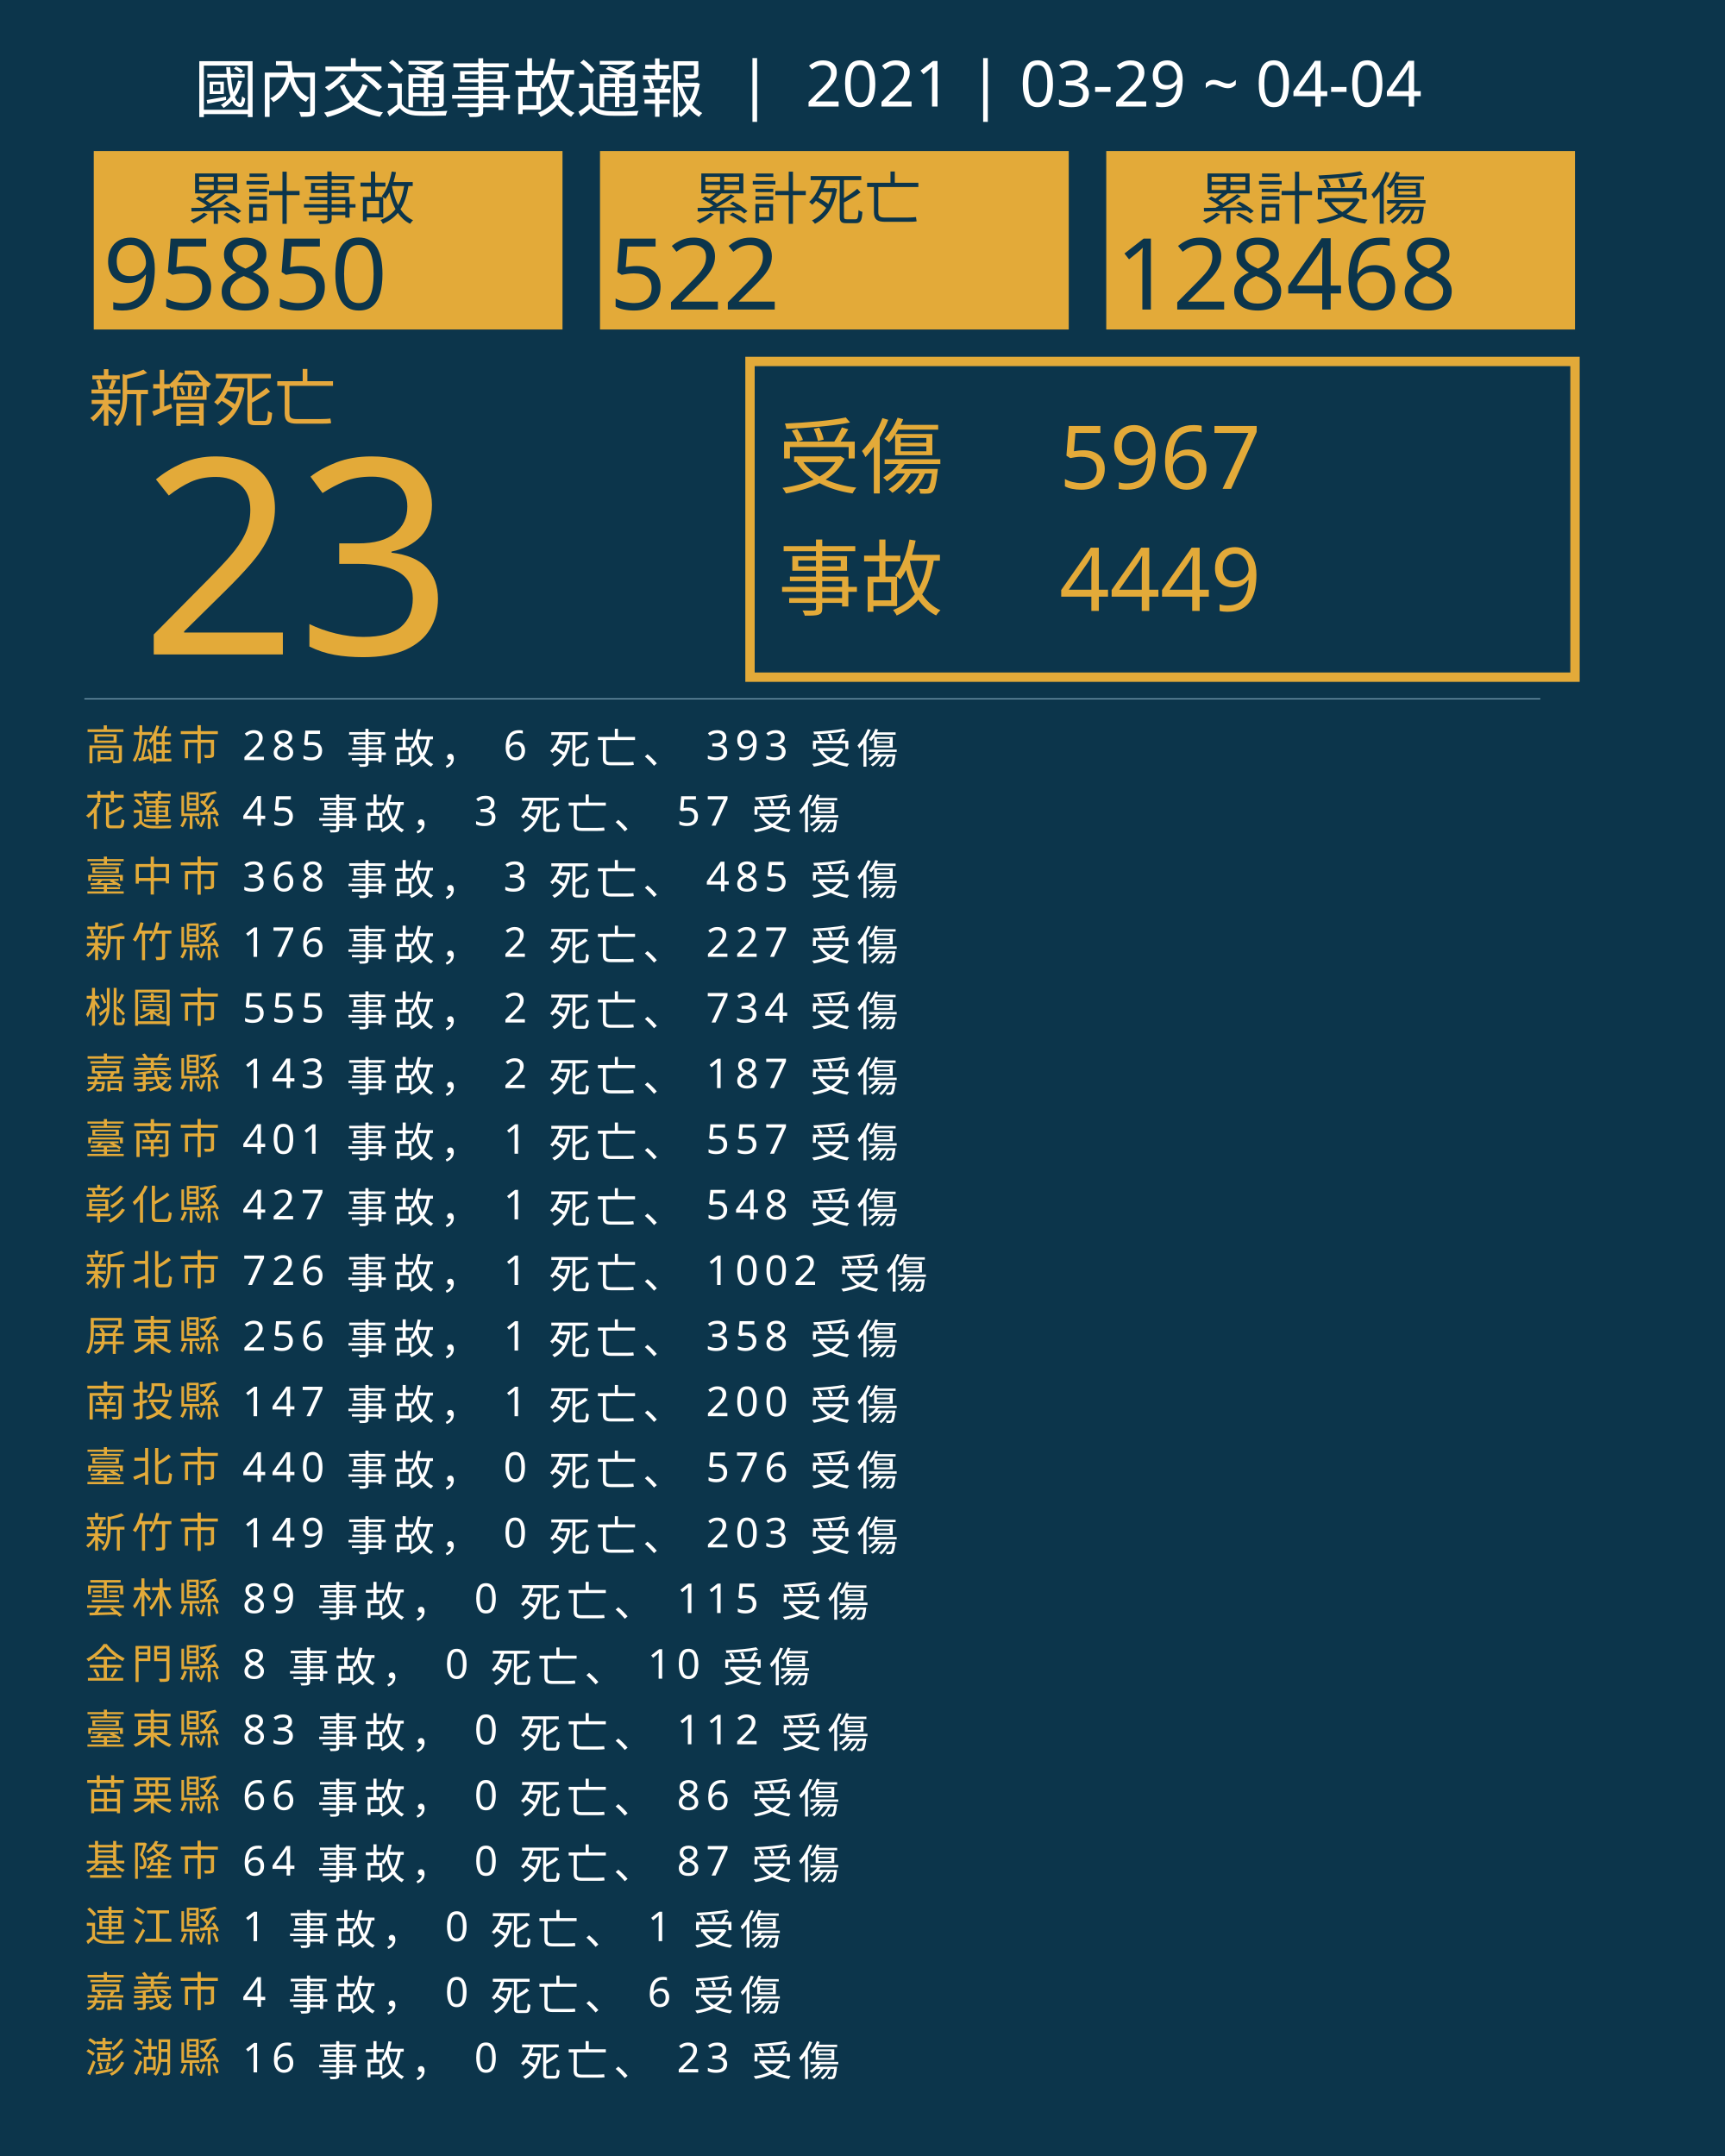
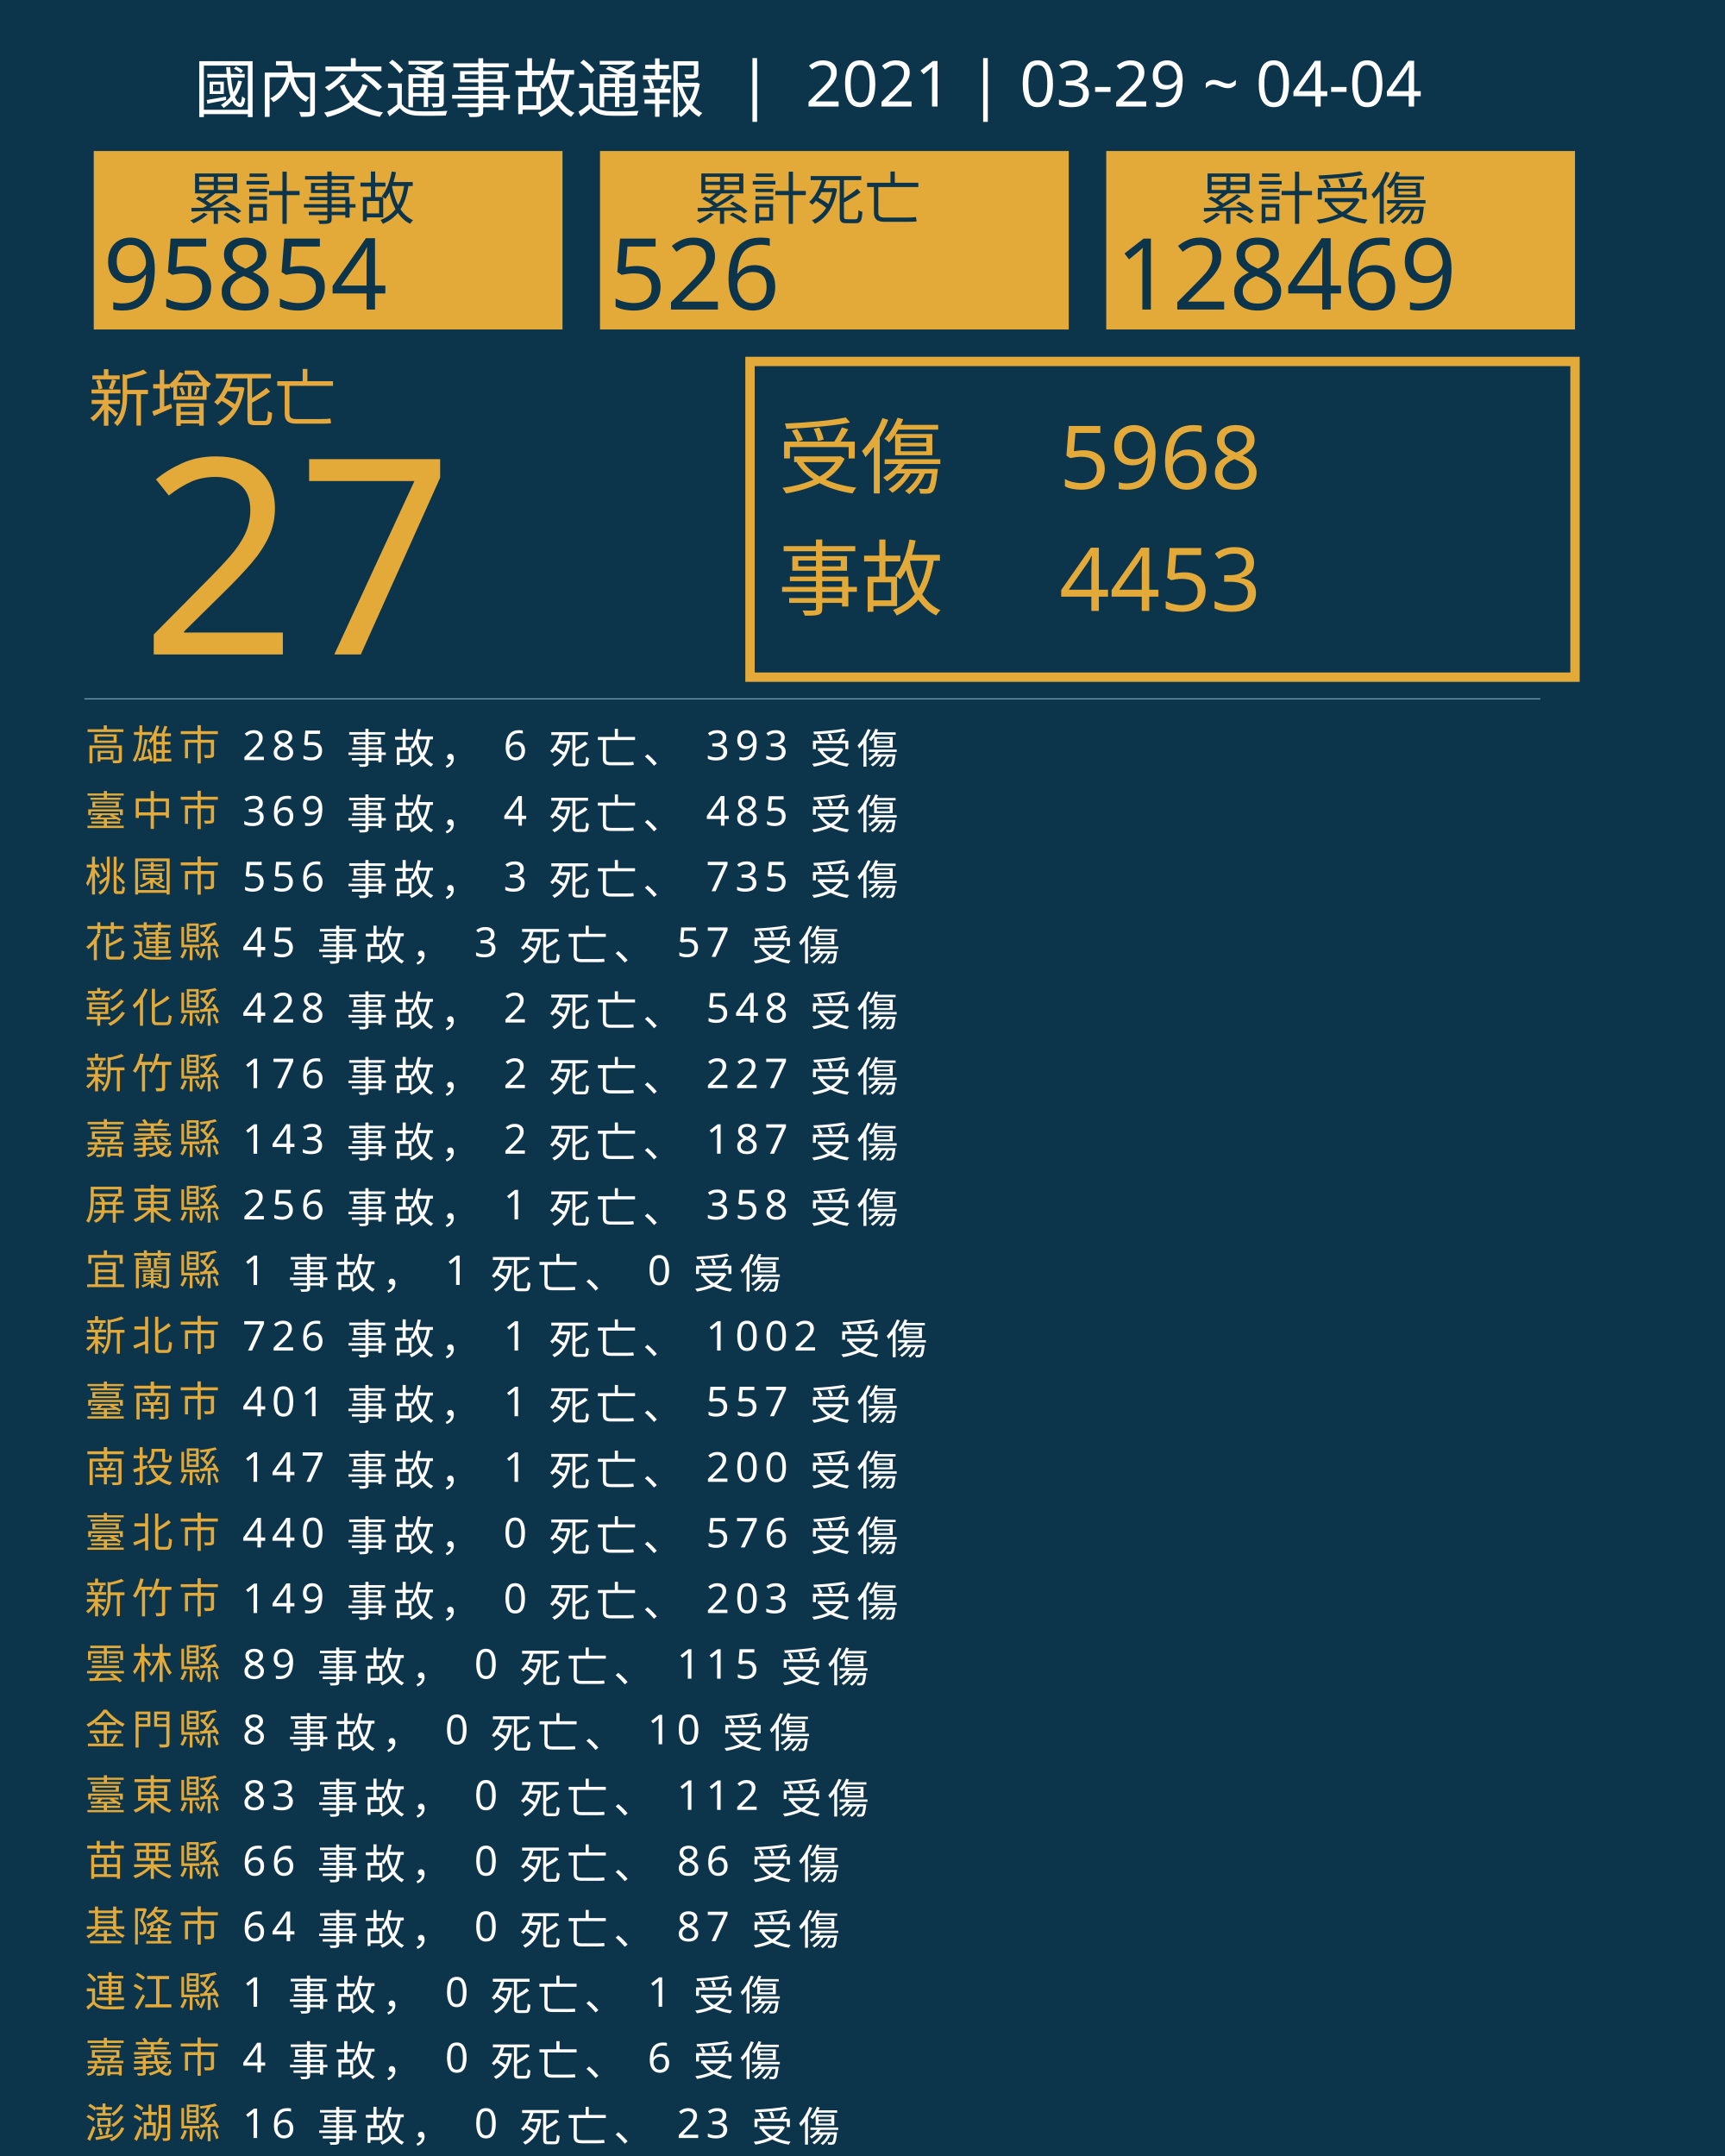
<svg xmlns="http://www.w3.org/2000/svg" version="1.1" id="圖層_1" x="0px" y="0px" viewBox="0 0 1840 2300" style="enable-background:new 0 0 1840 2300;" xml:space="preserve">
  <style type="text/css">
	.st0{fill:#0C354B;}
	.st1{fill:#E5A83D;}
	.st2{font-family:'NotoSansCJKtc-Bold-B5pc-H';}
	.st3{font-size:66px;}
	.st4{fill:#E3AA39;}
	.st5{font-family:'Arial-BoldMT';}
	.st6{font-size:291.776px;}
	.st7{fill:none;stroke:#E3AA39;stroke-miterlimit:10;stroke-width:10;}
	.st8{font-family:'NotoSansCJKtc-Light-B5pc-H';}
	.st9{font-size:88px;}
	.st10{font-family:'NotoSansCJKtc-Medium-B5pc-H';}
	.st11{font-size:94px;}
	.st12{fill:none;stroke:#8AAFC1;stroke-miterlimit:10;}
	.st13{font-size:60.649px;}
	.st14{font-size:106px;}
	.st15{fill:none;}
	.st16{font-size:44px;}
	.st17{letter-spacing:6;}
	.st18{fill:#FFFFFF;}
	.st19{letter-spacing:1;}
	.st20{font-size:68px;}
</style>
  <rect class="st0" width="1840" height="2300" />
  <text transform="matrix(1 0 0 1 94.5001 449.017)" class="st1 st2 st3">新增死亡</text>
  <g>
-     <text transform="matrix(1 0 0 1 150 698.1412)" class="st4 st5 st6">23</text>
+     <text transform="matrix(1 0 0 1 150 698.1412)" class="st4 st5 st6">27</text>
  </g>
  <g>
    <rect x="800" y="385.6" class="st7" width="880" height="336.8" />
    <g>
      <text transform="matrix(1 0 0 1 830 519.593)" class="st4 st8 st9">受傷</text>
-       <text transform="matrix(1 0 0 1 1130 521.5084)" class="st4 st10 st11">5967</text>
-       <text transform="matrix(1 0 0 1 1130 651.7274)" class="st4 st10 st11">4449</text>
+       <text transform="matrix(1 0 0 1 1130 521.5084)" class="st4 st10 st11">5968</text>
+       <text transform="matrix(1 0 0 1 1130 651.7274)" class="st4 st10 st11">4453</text>
      <text transform="matrix(1 0 0 1 830 649.4965)" class="st4 st8 st9">事故</text>
    </g>
  </g>
  <line class="st12" x1="90" y1="745.5" x2="1643" y2="745.5" />
  <g>
    <g>
      <rect x="100" y="161.1" class="st4" width="500" height="190.4" />
      <g>
        <text transform="matrix(1 0 0 1 200 233.9079)" class="st0 st10 st13">累計事故</text>
        <g>
-           <text transform="matrix(1 0 0 1 110 330.2121)" class="st0 st5 st14">95850</text>
+           <text transform="matrix(1 0 0 1 110 330.2121)" class="st0 st5 st14">95854</text>
        </g>
      </g>
    </g>
    <g>
      <rect x="640" y="161.1" class="st4" width="500" height="190.4" />
      <g>
        <text transform="matrix(1 0 0 1 740 233.908)" class="st0 st10 st13">累計死亡</text>
        <g>
-           <text transform="matrix(1 0 0 1 650 330.2122)" class="st0 st5 st14">522</text>
+           <text transform="matrix(1 0 0 1 650 330.2122)" class="st0 st5 st14">526</text>
        </g>
      </g>
    </g>
    <g>
      <rect x="1180" y="161.1" class="st4" width="500" height="190.4" />
      <g>
        <text transform="matrix(1 0 0 1 1280 233.908)" class="st0 st10 st13">累計受傷</text>
        <g>
-           <text transform="matrix(1 0 0 1 1190 330.2122)" class="st0 st5 st14">128468</text>
+           <text transform="matrix(1 0 0 1 1190 330.2122)" class="st0 st5 st14">128469</text>
        </g>
      </g>
    </g>
  </g>
  <rect x="90.6" y="772.1" class="st15" width="1141.8" height="314.8" />
  <text transform="matrix(1 0 0 1 90.5591 810.7965)">
    <tspan x="0" y="0" class="st4 st10 st16 st17">高雄市</tspan>
    <tspan x="150.6" y="0" class="st18 st10 st16 st17"> 285 事故， 6 死亡、 393 受傷</tspan>
-     <tspan x="0" y="70" class="st4 st10 st16 st17">花蓮縣</tspan>
-     <tspan x="150.6" y="70" class="st18 st10 st16 st17"> 45 事故， 3 死亡、 57 受傷</tspan>
-     <tspan x="0" y="140" class="st4 st10 st16 st17">臺中市</tspan>
-     <tspan x="150.6" y="140" class="st18 st10 st16 st17"> 368 事故， 3 死亡、 485 受傷</tspan>
-     <tspan x="0" y="210" class="st4 st10 st16 st17">新竹縣</tspan>
-     <tspan x="150.6" y="210" class="st18 st10 st16 st17"> 176 事故， 2 死亡、 227 受傷</tspan>
-     <tspan x="0" y="280" class="st4 st10 st16 st17">桃園市</tspan>
-     <tspan x="150.6" y="280" class="st18 st10 st16 st17"> 555 事故， 2 死亡、 734 受傷</tspan>
-     <tspan x="0" y="350" class="st4 st10 st16 st17">嘉義縣</tspan>
-     <tspan x="150.6" y="350" class="st18 st10 st16 st17"> 143 事故， 2 死亡、 187 受傷</tspan>
-     <tspan x="0" y="420" class="st4 st10 st16 st17">臺南市</tspan>
-     <tspan x="150.6" y="420" class="st18 st10 st16 st17"> 401 事故， 1 死亡、 557 受傷</tspan>
-     <tspan x="0" y="490" class="st4 st10 st16 st17">彰化縣</tspan>
-     <tspan x="150.6" y="490" class="st18 st10 st16 st17"> 427 事故， 1 死亡、 548 受傷</tspan>
-     <tspan x="0" y="560" class="st4 st10 st16 st17">新北市</tspan>
-     <tspan x="150.6" y="560" class="st18 st10 st16 st17"> 726 事故， 1 死亡、 1002 受傷</tspan>
-     <tspan x="0" y="630" class="st4 st10 st16 st17">屏東縣</tspan>
-     <tspan x="150.6" y="630" class="st18 st10 st16 st17"> 256 事故， 1 死亡、 358 受傷</tspan>
-     <tspan x="0" y="700" class="st4 st10 st16 st17">南投縣</tspan>
-     <tspan x="150.6" y="700" class="st18 st10 st16 st17"> 147 事故， 1 死亡、 200 受傷</tspan>
-     <tspan x="0" y="770" class="st4 st10 st16 st17">臺北市</tspan>
-     <tspan x="150.6" y="770" class="st18 st10 st16 st17"> 440 事故， 0 死亡、 576 受傷</tspan>
-     <tspan x="0" y="840" class="st4 st10 st16 st17">新竹市</tspan>
-     <tspan x="150.6" y="840" class="st18 st10 st16 st17"> 149 事故， 0 死亡、 203 受傷</tspan>
-     <tspan x="0" y="910" class="st4 st10 st16 st17">雲林縣</tspan>
-     <tspan x="150.6" y="910" class="st18 st10 st16 st17"> 89 事故， 0 死亡、 115 受傷</tspan>
-     <tspan x="0" y="980" class="st4 st10 st16 st17">金門縣</tspan>
-     <tspan x="150.6" y="980" class="st18 st10 st16 st17"> 8 事故， 0 死亡、 10 受傷</tspan>
-     <tspan x="0" y="1050" class="st4 st10 st16 st17">臺東縣</tspan>
-     <tspan x="150.6" y="1050" class="st18 st10 st16 st17"> 83 事故， 0 死亡、 112 受傷</tspan>
-     <tspan x="0" y="1120" class="st4 st10 st16 st17">苗栗縣</tspan>
-     <tspan x="150.6" y="1120" class="st18 st10 st16 st17"> 66 事故， 0 死亡、 86 受傷</tspan>
-     <tspan x="0" y="1190" class="st4 st10 st16 st17">基隆市</tspan>
-     <tspan x="150.6" y="1190" class="st18 st10 st16 st17"> 64 事故， 0 死亡、 87 受傷</tspan>
-     <tspan x="0" y="1260" class="st4 st10 st16 st17">連江縣</tspan>
-     <tspan x="150.6" y="1260" class="st18 st10 st16 st17"> 1 事故， 0 死亡、 1 受傷</tspan>
-     <tspan x="0" y="1330" class="st4 st10 st16 st17">嘉義市</tspan>
-     <tspan x="150.6" y="1330" class="st18 st10 st16 st17"> 4 事故， 0 死亡、 6 受傷</tspan>
-     <tspan x="0" y="1400" class="st4 st10 st16 st17">澎湖縣</tspan>
-     <tspan x="150.6" y="1400" class="st18 st10 st16 st17"> 16 事故， 0 死亡、 23 受傷</tspan>
+     <tspan x="0" y="70" class="st4 st10 st16 st17">臺中市</tspan>
+     <tspan x="150.6" y="70" class="st18 st10 st16 st17"> 369 事故， 4 死亡、 485 受傷</tspan>
+     <tspan x="0" y="140" class="st4 st10 st16 st17">桃園市</tspan>
+     <tspan x="150.6" y="140" class="st18 st10 st16 st17"> 556 事故， 3 死亡、 735 受傷</tspan>
+     <tspan x="0" y="210" class="st4 st10 st16 st17">花蓮縣</tspan>
+     <tspan x="150.6" y="210" class="st18 st10 st16 st17"> 45 事故， 3 死亡、 57 受傷</tspan>
+     <tspan x="0" y="280" class="st4 st10 st16 st17">彰化縣</tspan>
+     <tspan x="150.6" y="280" class="st18 st10 st16 st17"> 428 事故， 2 死亡、 548 受傷</tspan>
+     <tspan x="0" y="350" class="st4 st10 st16 st17">新竹縣</tspan>
+     <tspan x="150.6" y="350" class="st18 st10 st16 st17"> 176 事故， 2 死亡、 227 受傷</tspan>
+     <tspan x="0" y="420" class="st4 st10 st16 st17">嘉義縣</tspan>
+     <tspan x="150.6" y="420" class="st18 st10 st16 st17"> 143 事故， 2 死亡、 187 受傷</tspan>
+     <tspan x="0" y="490" class="st4 st10 st16 st17">屏東縣</tspan>
+     <tspan x="150.6" y="490" class="st18 st10 st16 st17"> 256 事故， 1 死亡、 358 受傷</tspan>
+     <tspan x="0" y="560" class="st4 st10 st16 st17">宜蘭縣</tspan>
+     <tspan x="150.6" y="560" class="st18 st10 st16 st17"> 1 事故， 1 死亡、 0 受傷</tspan>
+     <tspan x="0" y="630" class="st4 st10 st16 st17">新北市</tspan>
+     <tspan x="150.6" y="630" class="st18 st10 st16 st17"> 726 事故， 1 死亡、 1002 受傷</tspan>
+     <tspan x="0" y="700" class="st4 st10 st16 st17">臺南市</tspan>
+     <tspan x="150.6" y="700" class="st18 st10 st16 st17"> 401 事故， 1 死亡、 557 受傷</tspan>
+     <tspan x="0" y="770" class="st4 st10 st16 st17">南投縣</tspan>
+     <tspan x="150.6" y="770" class="st18 st10 st16 st17"> 147 事故， 1 死亡、 200 受傷</tspan>
+     <tspan x="0" y="840" class="st4 st10 st16 st17">臺北市</tspan>
+     <tspan x="150.6" y="840" class="st18 st10 st16 st17"> 440 事故， 0 死亡、 576 受傷</tspan>
+     <tspan x="0" y="910" class="st4 st10 st16 st17">新竹市</tspan>
+     <tspan x="150.6" y="910" class="st18 st10 st16 st17"> 149 事故， 0 死亡、 203 受傷</tspan>
+     <tspan x="0" y="980" class="st4 st10 st16 st17">雲林縣</tspan>
+     <tspan x="150.6" y="980" class="st18 st10 st16 st17"> 89 事故， 0 死亡、 115 受傷</tspan>
+     <tspan x="0" y="1050" class="st4 st10 st16 st17">金門縣</tspan>
+     <tspan x="150.6" y="1050" class="st18 st10 st16 st17"> 8 事故， 0 死亡、 10 受傷</tspan>
+     <tspan x="0" y="1120" class="st4 st10 st16 st17">臺東縣</tspan>
+     <tspan x="150.6" y="1120" class="st18 st10 st16 st17"> 83 事故， 0 死亡、 112 受傷</tspan>
+     <tspan x="0" y="1190" class="st4 st10 st16 st17">苗栗縣</tspan>
+     <tspan x="150.6" y="1190" class="st18 st10 st16 st17"> 66 事故， 0 死亡、 86 受傷</tspan>
+     <tspan x="0" y="1260" class="st4 st10 st16 st17">基隆市</tspan>
+     <tspan x="150.6" y="1260" class="st18 st10 st16 st17"> 64 事故， 0 死亡、 87 受傷</tspan>
+     <tspan x="0" y="1330" class="st4 st10 st16 st17">連江縣</tspan>
+     <tspan x="150.6" y="1330" class="st18 st10 st16 st17"> 1 事故， 0 死亡、 1 受傷</tspan>
+     <tspan x="0" y="1400" class="st4 st10 st16 st17">嘉義市</tspan>
+     <tspan x="150.6" y="1400" class="st18 st10 st16 st17"> 4 事故， 0 死亡、 6 受傷</tspan>
+     <tspan x="0" y="1470" class="st4 st10 st16 st17">澎湖縣</tspan>
+     <tspan x="150.6" y="1470" class="st18 st10 st16 st17"> 16 事故， 0 死亡、 23 受傷</tspan>
  </text>
  <text transform="matrix(1 0 0 1 207 119.2712)" class="st18 st8 st20">國內交通事故通報  |  2021 | 03-29 ~ 04-04</text>
</svg>
